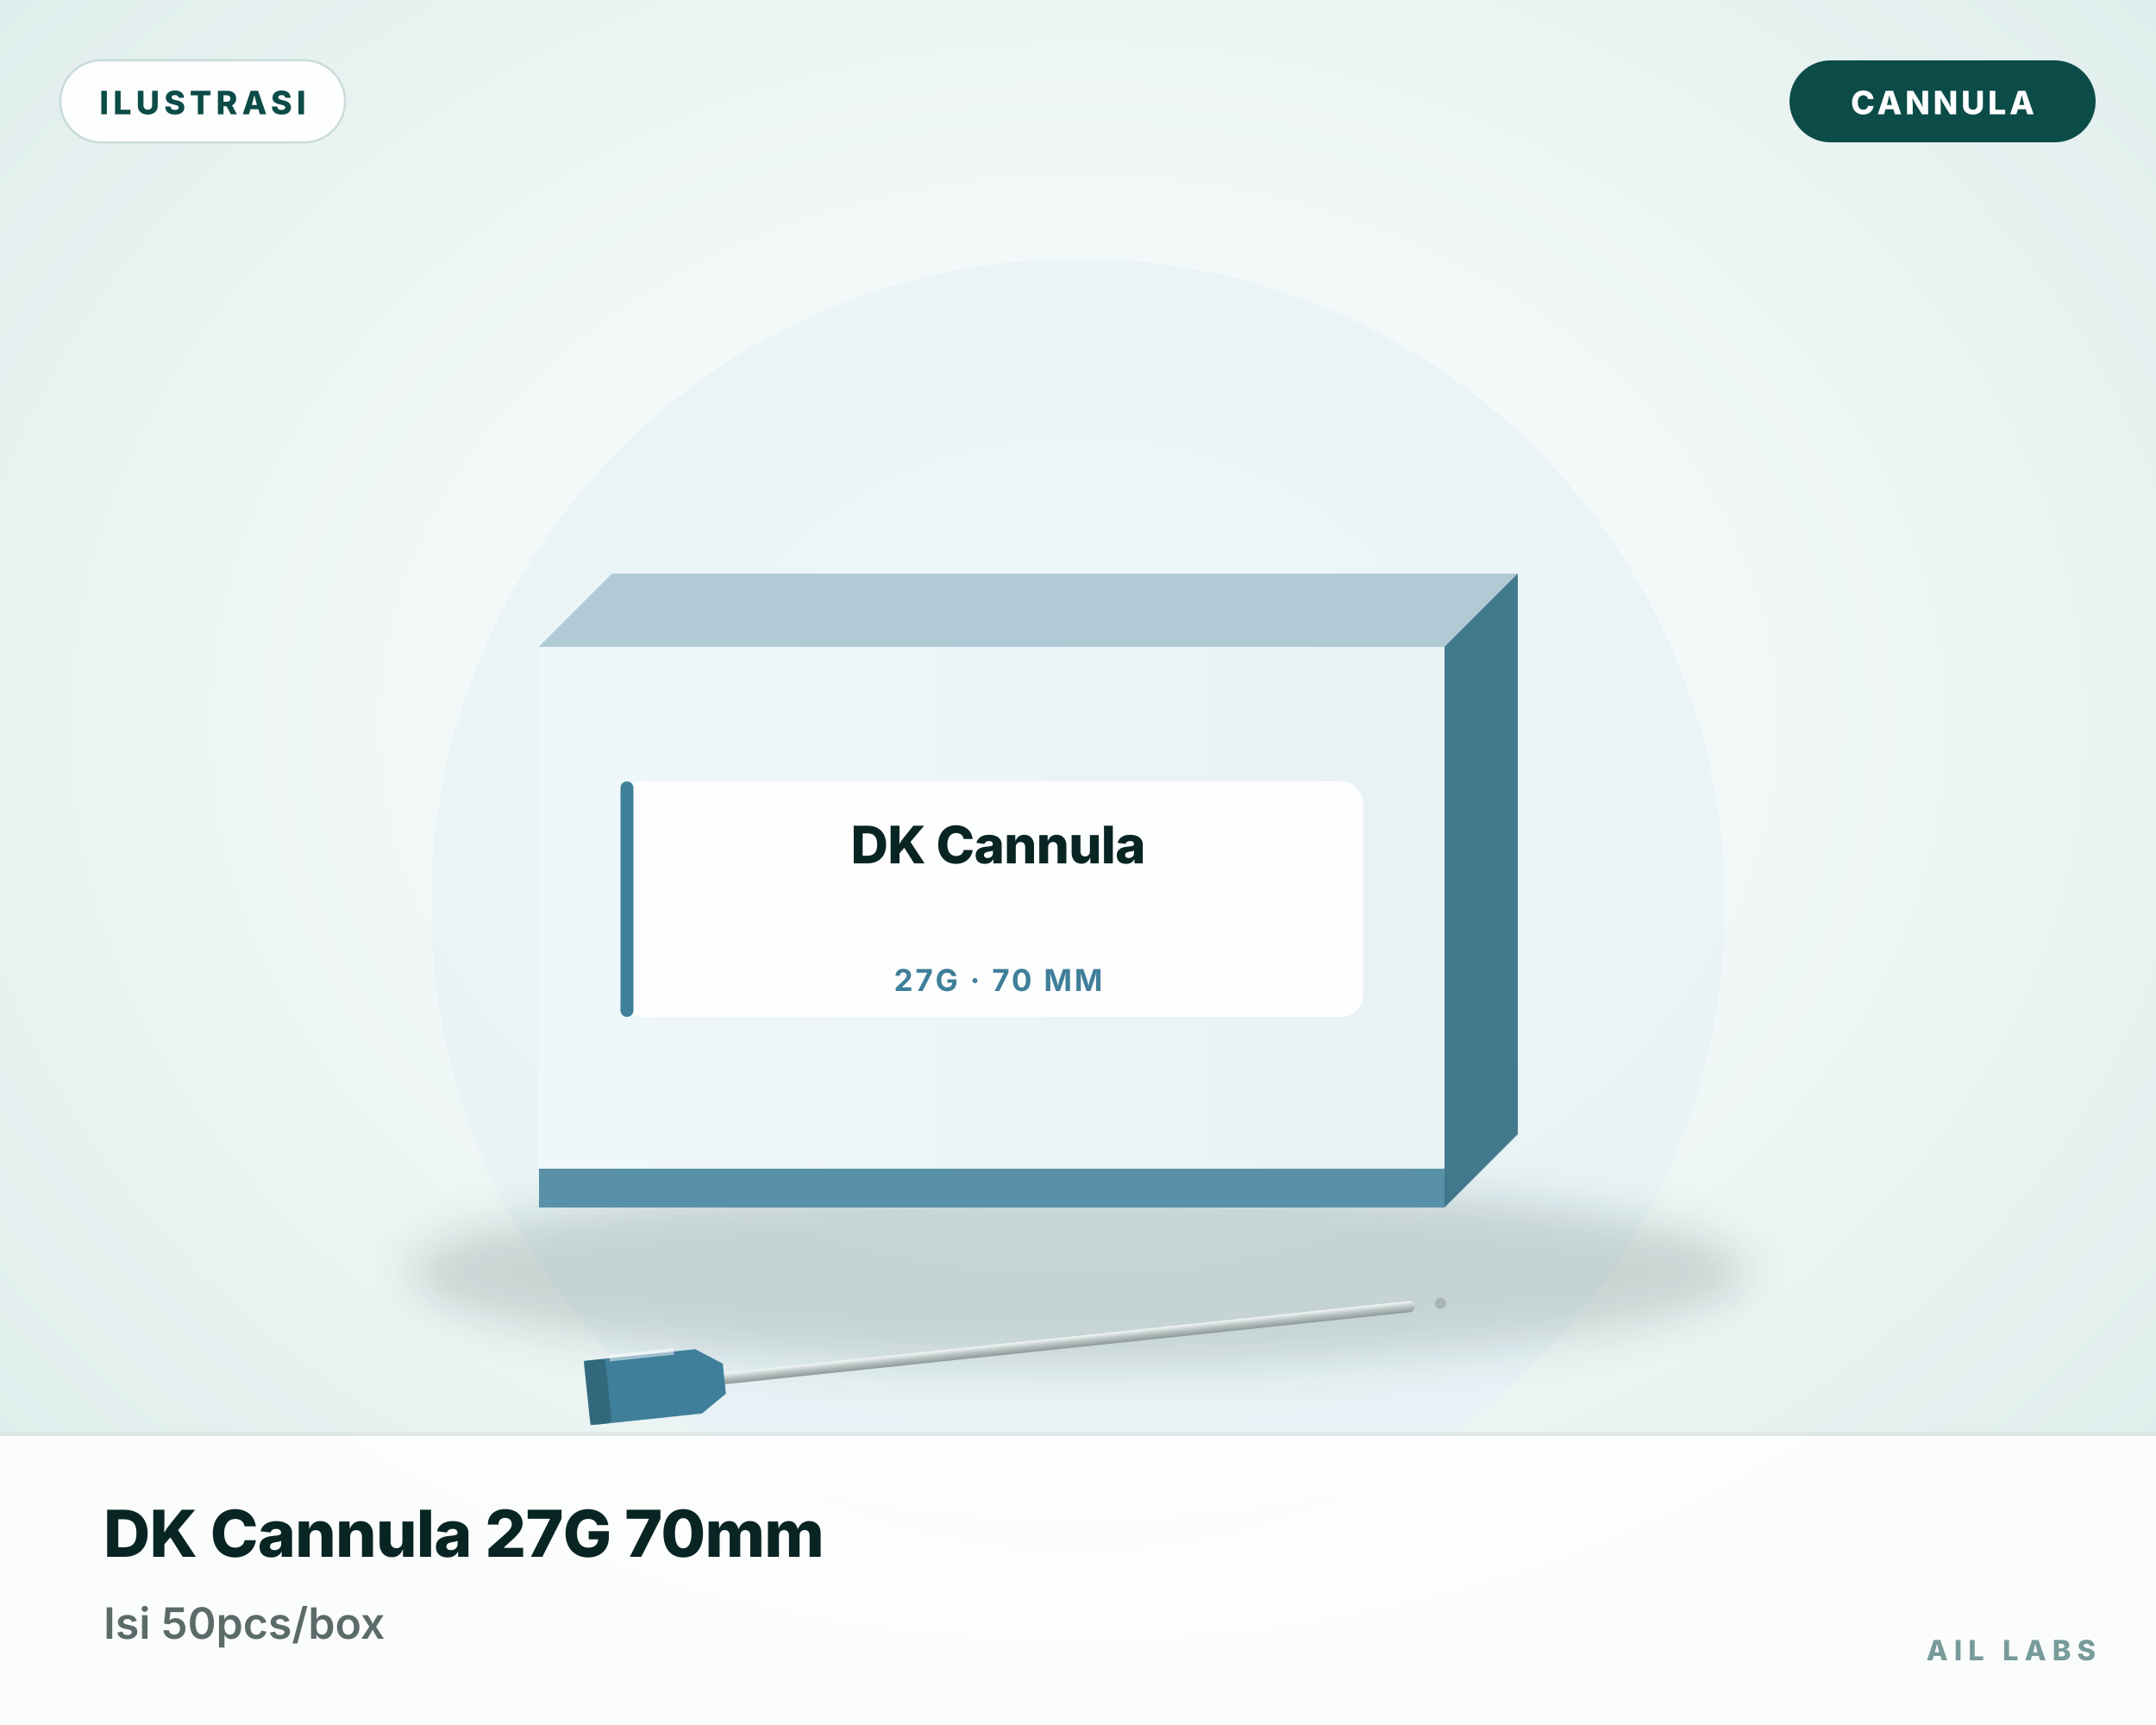
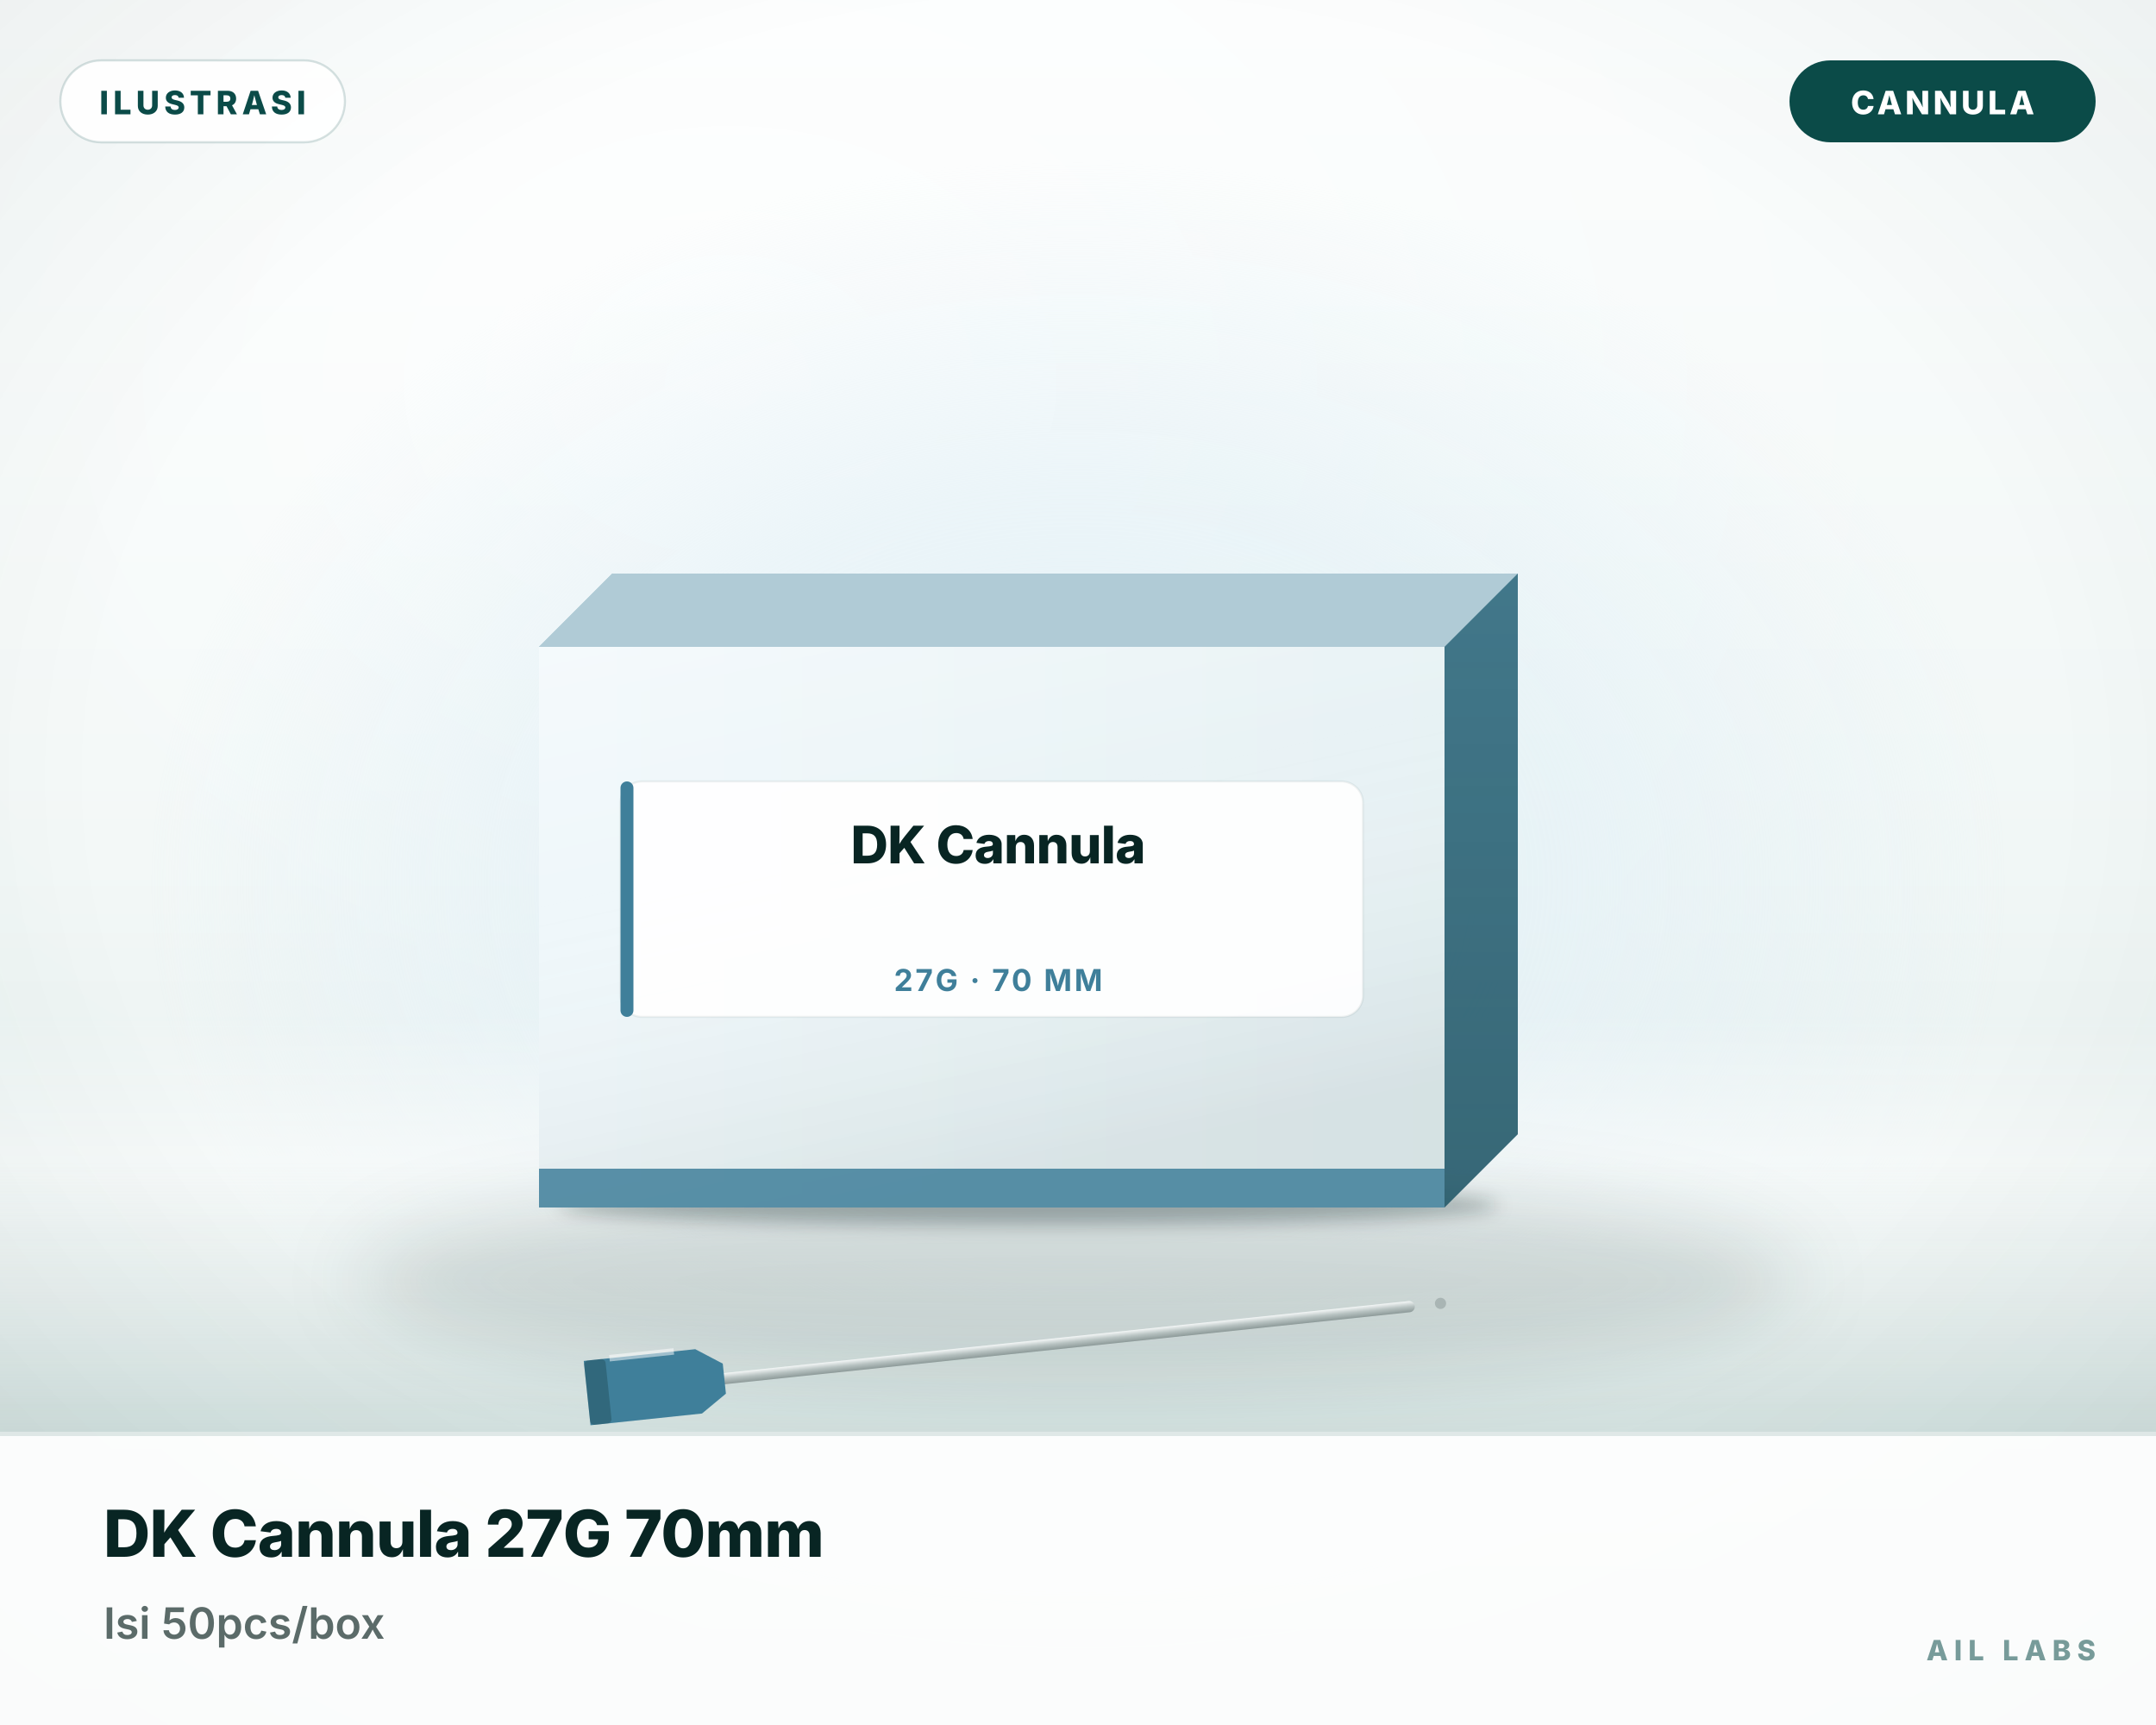
- <svg xmlns="http://www.w3.org/2000/svg" viewBox="0 0 1000 800" width="1000" height="800" font-family="Inter, ui-sans-serif, system-ui, -apple-system, 'Segoe UI', sans-serif" role="img" aria-label="Ilustrasi kemasan DK Cannula 27G 70mm">
+ <svg xmlns="http://www.w3.org/2000/svg" data-lit="1" viewBox="0 0 1000 800" width="1000" height="800" font-family="Inter, ui-sans-serif, system-ui, -apple-system, 'Segoe UI', sans-serif" role="img" aria-label="Ilustrasi kemasan DK Cannula 27G 70mm">
  <defs>
-     <radialGradient id="bg" cx="50%" cy="42%" r="70%">
-       <stop offset="0" stop-color="#ffffff" />
-       <stop offset=".55" stop-color="#eef6f5" />
-       <stop offset="1" stop-color="#dcecea" />
-     </radialGradient>
    <linearGradient id="glass" x1="0" x2="1">
-       <stop offset="0" stop-color="#e3eeed" />
-       <stop offset=".35" stop-color="#ffffff" />
-       <stop offset="1" stop-color="#d5e3e1" />
+       <stop offset="0" stop-color="#cfe0de" />
+       <stop offset=".18" stop-color="#f4f9f8" />
+       <stop offset=".32" stop-color="#ffffff" />
+       <stop offset=".7" stop-color="#e6efee" />
+       <stop offset="1" stop-color="#c3d5d3" />
    </linearGradient>
    <linearGradient id="boxg" x1="0" x2="1">
      <stop offset="0" stop-color="#ffffff" />
      <stop offset="1" stop-color="#eef3f2" />
    </linearGradient>
    <linearGradient id="pouch" x1="0" y1="0" x2="1" y2="1">
      <stop offset="0" stop-color="#ffffff" stop-opacity=".95" />
      <stop offset="1" stop-color="#e6efee" stop-opacity=".95" />
    </linearGradient>
    <linearGradient id="steel" x1="0" y1="0" x2="0" y2="1">
      <stop offset="0" stop-color="#f4f7f7" />
      <stop offset=".5" stop-color="#b7c2c1" />
      <stop offset="1" stop-color="#8d9a99" />
    </linearGradient>
    <linearGradient id="amber" x1="0" x2="1">
-       <stop offset="0" stop-color="#7a3f12" />
-       <stop offset=".4" stop-color="#b8692a" />
-       <stop offset="1" stop-color="#6a3510" />
+       <stop offset="0" stop-color="#5a2c0b" />
+       <stop offset=".22" stop-color="#9c561e" />
+       <stop offset=".38" stop-color="#c47a36" />
+       <stop offset=".72" stop-color="#8a4816" />
+       <stop offset="1" stop-color="#4e260a" />
    </linearGradient>
    <filter id="blur" x="-20%" y="-50%" width="140%" height="200%">
-       <feGaussianBlur stdDeviation="10" />
+       <feGaussianBlur stdDeviation="12" />
+     </filter>
+     <linearGradient id="bg" x1="0" y1="0" x2="0" y2="1">
+       <stop offset="0" stop-color="#fbfdfd" />
+       <stop offset=".5" stop-color="#f1f7f6" />
+       <stop offset=".72" stop-color="#e6efee" />
+       <stop offset="1" stop-color="#dbe7e5" />
+     </linearGradient>
+     <linearGradient id="floor" x1="0" y1="0" x2="0" y2="1">
+       <stop offset="0" stop-color="#ffffff" stop-opacity="0" />
+       <stop offset=".35" stop-color="#ffffff" stop-opacity=".55" />
+       <stop offset="1" stop-color="#cfdedc" stop-opacity=".9" />
+     </linearGradient>
+     <radialGradient id="key" cx="34%" cy="22%" r="60%">
+       <stop offset="0" stop-color="#ffffff" stop-opacity=".75" />
+       <stop offset=".6" stop-color="#ffffff" stop-opacity=".15" />
+       <stop offset="1" stop-color="#ffffff" stop-opacity="0" />
+     </radialGradient>
+     <radialGradient id="tint">
+       <stop offset="0" stop-color="#e2f0f6" />
+       <stop offset=".55" stop-color="#e2f0f6" stop-opacity=".6" />
+       <stop offset="1" stop-color="#e2f0f6" stop-opacity="0" />
+     </radialGradient>
+     <radialGradient id="vig" cx="50%" cy="45%" r="75%">
+       <stop offset=".6" stop-color="#082523" stop-opacity="0" />
+       <stop offset="1" stop-color="#082523" stop-opacity=".07" />
+     </radialGradient>
+     <linearGradient id="cyl" x1="0" x2="1">
+       <stop offset="0" stop-color="#05201e" stop-opacity=".26" />
+       <stop offset=".09" stop-color="#05201e" stop-opacity=".08" />
+       <stop offset=".26" stop-color="#ffffff" stop-opacity=".32" />
+       <stop offset=".4" stop-color="#ffffff" stop-opacity=".04" />
+       <stop offset=".66" stop-color="#05201e" stop-opacity="0" />
+       <stop offset=".9" stop-color="#05201e" stop-opacity=".12" />
+       <stop offset="1" stop-color="#05201e" stop-opacity=".28" />
+     </linearGradient>
+     <linearGradient id="cylv" x1="0" y1="0" x2="0" y2="1">
+       <stop offset="0" stop-color="#05201e" stop-opacity=".18" />
+       <stop offset=".12" stop-color="#ffffff" stop-opacity=".1" />
+       <stop offset=".3" stop-color="#ffffff" stop-opacity=".38" />
+       <stop offset=".45" stop-color="#ffffff" stop-opacity=".04" />
+       <stop offset=".85" stop-color="#05201e" stop-opacity=".1" />
+       <stop offset="1" stop-color="#05201e" stop-opacity=".24" />
+     </linearGradient>
+     <linearGradient id="wrap" x1="0" x2="1">
+       <stop offset="0" stop-color="#05201e" stop-opacity=".1" />
+       <stop offset=".2" stop-color="#ffffff" stop-opacity=".15" />
+       <stop offset=".55" stop-color="#05201e" stop-opacity="0" />
+       <stop offset="1" stop-color="#05201e" stop-opacity=".12" />
+     </linearGradient>
+     <linearGradient id="face" x1="0" y1="0" x2=".35" y2="1">
+       <stop offset="0" stop-color="#ffffff" stop-opacity=".34" />
+       <stop offset=".4" stop-color="#ffffff" stop-opacity="0" />
+       <stop offset="1" stop-color="#05201e" stop-opacity=".08" />
+     </linearGradient>
+     <linearGradient id="side" x1="0" y1="0" x2="0" y2="1">
+       <stop offset="0" stop-color="#05201e" stop-opacity=".02" />
+       <stop offset="1" stop-color="#05201e" stop-opacity=".2" />
+     </linearGradient>
+     <linearGradient id="sheen" x1="0" y1="0" x2="1" y2="1">
+       <stop offset=".3" stop-color="#ffffff" stop-opacity="0" />
+       <stop offset=".42" stop-color="#ffffff" stop-opacity=".5" />
+       <stop offset=".5" stop-color="#ffffff" stop-opacity="0" />
+       <stop offset=".95" stop-color="#05201e" stop-opacity=".05" />
+     </linearGradient>
+     <linearGradient id="spec" x1="0" y1="0" x2="0" y2="1">
+       <stop offset="0" stop-color="#ffffff" stop-opacity="0" />
+       <stop offset=".18" stop-color="#ffffff" />
+       <stop offset=".75" stop-color="#ffffff" stop-opacity=".8" />
+       <stop offset="1" stop-color="#ffffff" stop-opacity="0" />
+     </linearGradient>
+     <filter id="soft" x="-30%" y="-80%" width="160%" height="260%">
+       <feGaussianBlur stdDeviation="18" />
+     </filter>
+     <filter id="contact" x="-20%" y="-100%" width="140%" height="300%">
+       <feGaussianBlur stdDeviation="4" />
    </filter>
  </defs>
  <rect width="1000" height="800" fill="url(#bg)" />
-   <circle cx="500" cy="420" r="300" fill="#e2f0f6" opacity=".55" />
-   <ellipse cx="500" cy="590" rx="310.0" ry="43.4" fill="#082523" opacity="0.16" filter="url(#blur)" />
+   <rect width="1000" height="800" fill="url(#key)" />
+   <ellipse cx="500" cy="410" rx="430" ry="340" fill="url(#tint)" />
+   <rect x="0" y="470" width="1000" height="194" fill="url(#floor)" />
+   <rect width="1000" height="800" fill="url(#vig)" />
+   <ellipse cx="500" cy="594" rx="334.8" ry="47.7" fill="#082523" opacity=".13" filter="url(#soft)" />
+   <ellipse cx="477.0" cy="559.0" rx="217.9" ry="9.0" fill="#041615" opacity=".3" filter="url(#contact)" />
  <path d="M250,300 l34,-34 h420 v260 l-34,34 z" fill="#3f7f9a" opacity=".9" />
  <path d="M250,300 l34,-34 h420 l-34,34 z" fill="#fff" opacity=".55" />
  <path d="M670,300 l34,-34 v260 l-34,34 z" fill="#082523" opacity=".18" />
+   <path d="M670,300 l34,-34 v260 l-34,34 z" fill="url(#side)" />
  <rect x="250" y="300" width="420" height="260" fill="url(#boxg)" />
  <rect x="250" y="300" width="420" height="260" fill="#e2f0f6" opacity=".55" />
+   <rect x="250" y="300" width="420" height="260" fill="url(#face)" />
  <rect x="250" y="542" width="420" height="18" fill="#3f7f9a" opacity=".85" />
-   <rect x="287.8" y="362.4" width="344.4" height="109.2" rx="10" fill="#fff" fill-opacity=".92" />
+   <rect x="287.8" y="362.4" width="344.4" height="109.2" rx="10" fill="#fff" fill-opacity=".92" stroke="#082523" stroke-opacity=".06" />
  <rect x="287.8" y="362.4" width="6" height="109.2" rx="3" fill="#3f7f9a" />
  <text x="463.0" y="400.4" text-anchor="middle" font-size="24" font-weight="800" fill="#082523" letter-spacing="-0.01em">DK Cannula</text>
  <text x="463.0" y="459.6" text-anchor="middle" font-size="14" font-weight="700" fill="#3f7f9a" letter-spacing=".08em">27G · 70 MM</text>
  <g transform="rotate(-6 330 640)">
    <rect x="330" y="637.4" width="328" height="5.2" rx="2.6" fill="url(#steel)" />
    <circle cx="670" cy="640" r="2.6" fill="#a9b5b4" />
    <path d="M272,625 h52 l12,8 v14 l-12,8 h-52 z" fill="#3f7f9a" />
    <rect x="272" y="625" width="10" height="30" rx="2" fill="#082523" opacity=".25" />
    <path d="M284,625 h30" stroke="#fff" stroke-width="3" opacity=".5" />
  </g>
-   <rect x="0" y="664" width="1000" height="136" fill="#ffffff" opacity=".86" />
+   <rect x="0" y="664" width="1000" height="136" fill="#ffffff" opacity=".9" />
  <rect x="0" y="664" width="1000" height="2" fill="#0b4b48" opacity=".12" />
  <text x="48" y="722" text-anchor="start" font-size="30" font-weight="800" fill="#082523" letter-spacing="-0.01em">DK Cannula 27G 70mm</text>
  <text x="48" y="760" font-size="20" font-weight="600" fill="#5b6b69">Isi 50pcs/box</text>
  <rect x="28" y="28" width="132" height="38" rx="19" fill="#ffffff" opacity=".9" stroke="#0b4b48" stroke-opacity=".18" />
  <text x="94" y="53" text-anchor="middle" font-size="15" font-weight="800" fill="#0b4b48" letter-spacing=".14em">ILUSTRASI</text>
  <rect x="830" y="28" width="142" height="38" rx="19" fill="#0b4b48" />
  <text x="901.0" y="53" text-anchor="middle" font-size="15" font-weight="800" fill="#fff" letter-spacing=".1em">CANNULA</text>
  <text x="972" y="770" text-anchor="end" font-size="13" font-weight="800" fill="#0b4b48" opacity=".55" letter-spacing=".22em">AIL LABS</text>
</svg>
